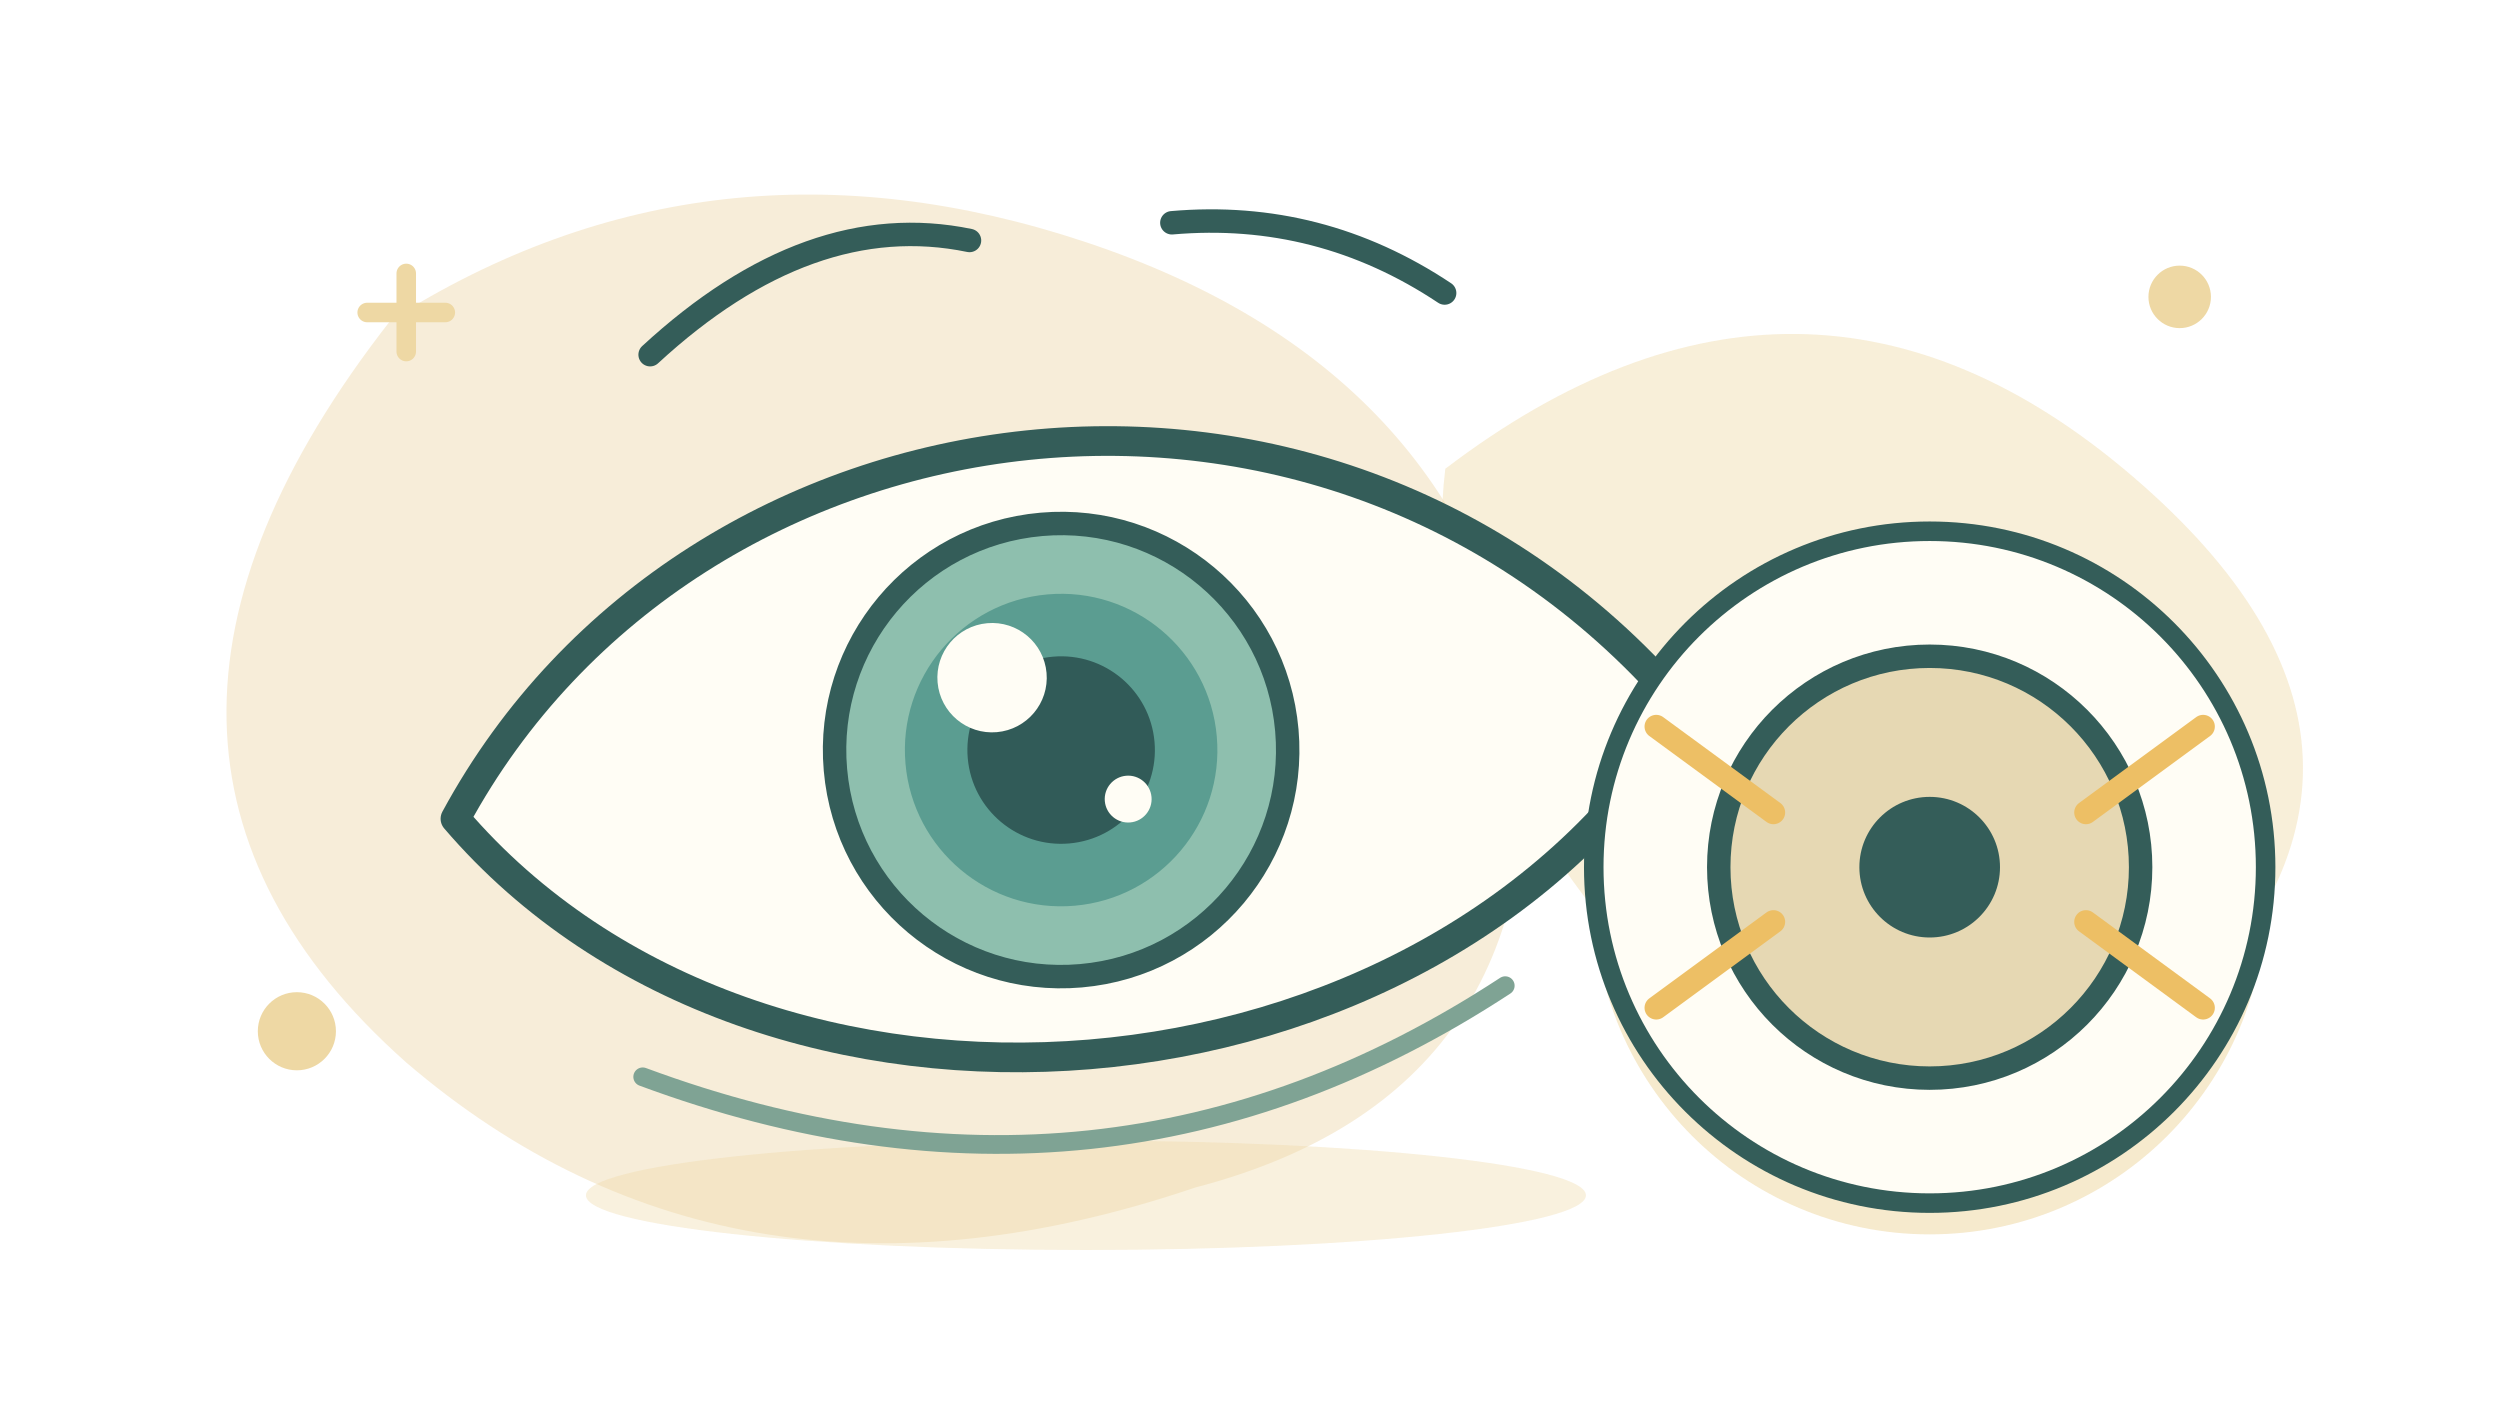
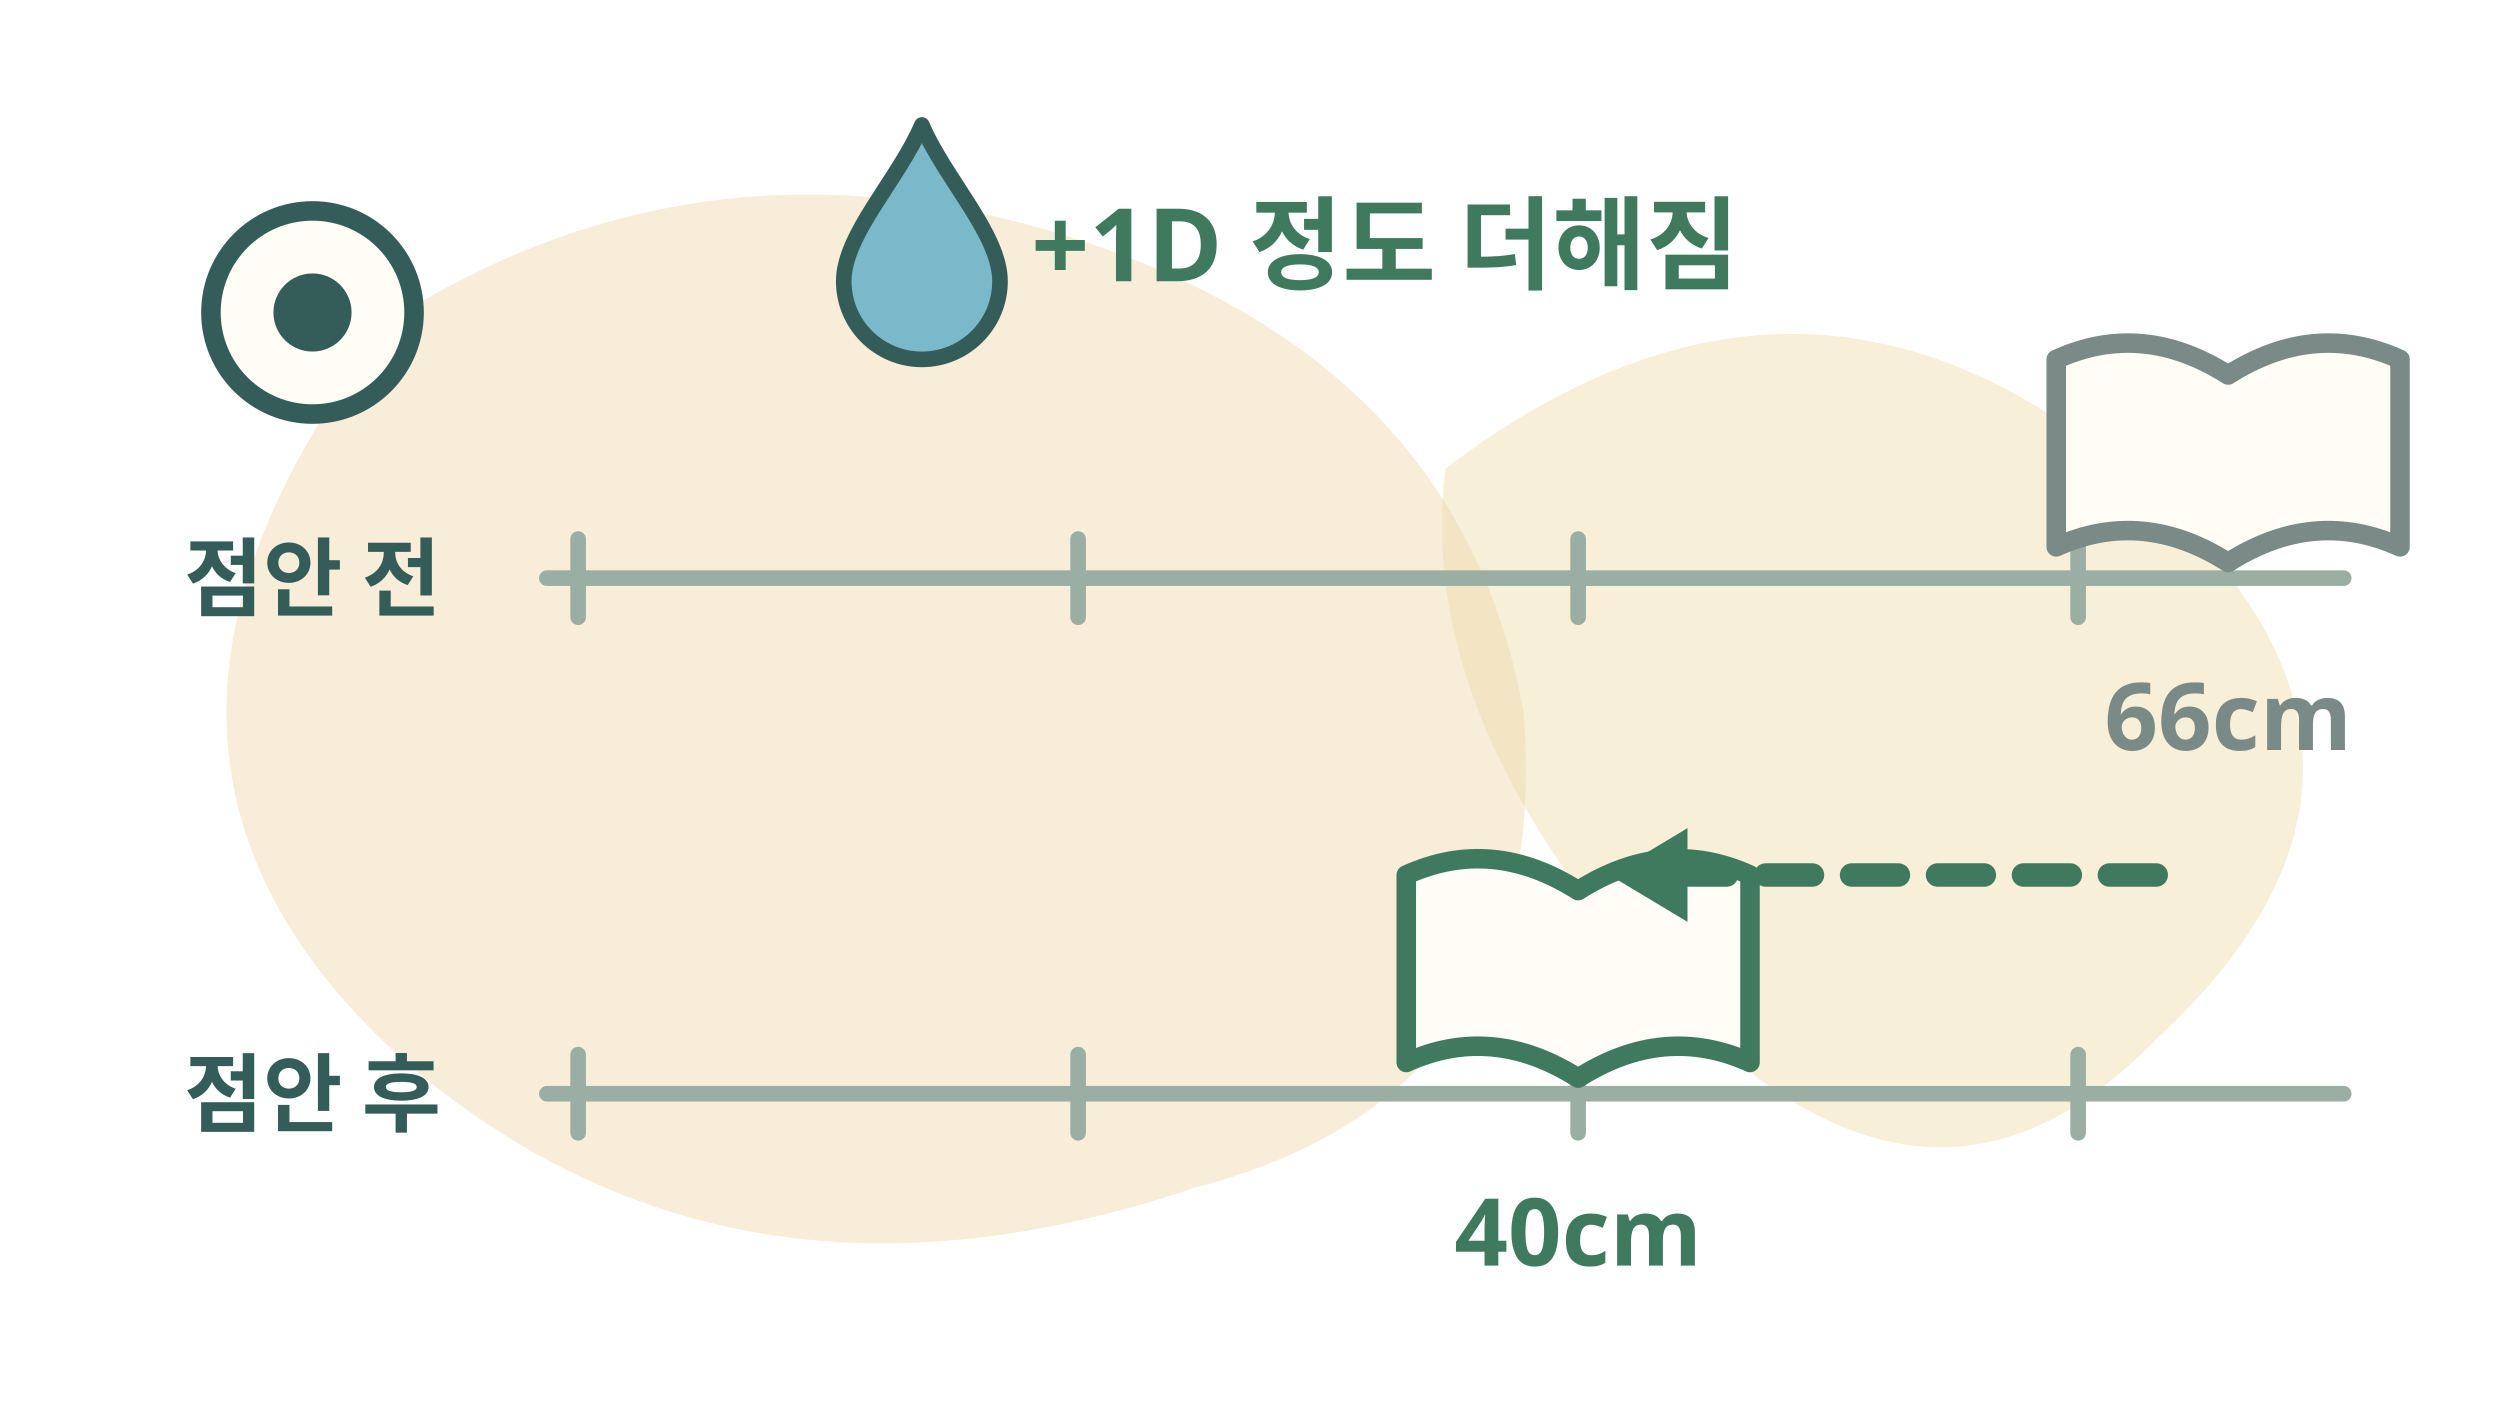
<svg xmlns="http://www.w3.org/2000/svg" viewBox="0 0 320 180" fill="none" stroke-linecap="round" stroke-linejoin="round">
  <path d="M50 41Q91 15 139 31t56 60q4 49-42 61-59 20-101-16Q7 96 50 41Z" fill="#f7edd9" />
  <path d="M185 60q46-35 88 1t3 72q-29 30-62-5t-29-68Z" fill="#eed8a4" opacity=".42" />
-   <ellipse cx="139" cy="153" rx="64" ry="7" fill="#eed8a4" opacity=".36" />
-   <circle cx="279" cy="38" r="4" fill="#eed8a4" stroke="none" stroke-width="0" />
-   <circle cx="38" cy="132" r="5" fill="#eed8a4" stroke="none" stroke-width="0" />
-   <path d="M52 35v10m-5-5h10" fill="none" stroke="#eed8a4" stroke-width="2.5" />
-   <g transform="translate(136 98) rotate(-5) scale(1)">
-     <defs>
-       <clipPath id="white">
-         <path d="M-78 0C-43-53 40-57 80 0C43 50-43 49-78 0Z" />
-       </clipPath>
-     </defs>
-     <path d="M-78 0C-43-53 40-57 80 0C43 50-43 49-78 0Z" fill="#fffdf5" stroke="#345d59" stroke-width="3.8" />
-     <g transform="translate(0 0)">
-       <circle cx="0" cy="-2" r="29" fill="#8ebfae" stroke="#345d59" stroke-width="3" />
-       <circle cx="0" cy="-2" r="20" fill="#5b9d91" stroke="none" stroke-width="0" />
-       <circle cx="0" cy="-2" r="12" fill="#315b58" stroke="none" stroke-width="0" />
-       <circle cx="-8" cy="-12" r="7" fill="#fffdf5" stroke="none" stroke-width="0" />
-       <circle cx="8" cy="5" r="3" fill="#fffdf5" stroke="none" stroke-width="0" />
-     </g>
-     <path d="M-57 35q57 27 111-2" fill="none" stroke="#7fa394" stroke-width="2.4" />
-     <path d="M-48-57q22-17 42-11M20-68q19 0 34 12" fill="none" stroke="#345d59" stroke-width="3" />
+   <circle cx="40" cy="40" r="13" fill="#fffdf5" stroke="#345d59" stroke-width="2.5" />
+   <circle cx="40" cy="40" r="5" fill="#345d59" stroke="none" stroke-width="0" />
+   <path d="M70 74H300" fill="none" stroke="#9aaea3" stroke-width="2" />
+   <path d="M74 69v10" fill="none" stroke="#9aaea3" stroke-width="2" />
+   <path d="M138 69v10" fill="none" stroke="#9aaea3" stroke-width="2" />
+   <path d="M202 69v10" fill="none" stroke="#9aaea3" stroke-width="2" />
+   <path d="M266 69v10" fill="none" stroke="#9aaea3" stroke-width="2" />
+   <g transform="translate(285.2 58)">
+     <path d="M0-10q-11-7-22-2v24q11-5 22 2 11-7 22-2v-24Q11-17 0-10Z" fill="#fffdf5" stroke="#7a8a87" stroke-width="2.5" />
  </g>
-   <g transform="translate(247 111)">
-     <circle cy="4" r="43" fill="#eed8a4" opacity=".55" />
-     <circle r="43" fill="#fffdf5" stroke="#345d59" stroke-width="2.5" />
-     <circle cx="0" cy="0" r="27" fill="#e6d8b3" stroke="#345d59" stroke-width="3" />
-     <circle cx="0" cy="0" r="9" fill="#345d59" stroke="none" stroke-width="0" />
-     <path d="M-35-18l15 11m-15 25 15-11m40-14 15-11m-15 25 15 11" fill="none" stroke="#edbf65" stroke-width="3" />
+   <text x="285.2" y="96" font-family="'Noto Sans KR','Apple SD Gothic Neo','Malgun Gothic',sans-serif" font-size="12" font-weight="700" fill="#7a8a87" text-anchor="middle">66cm</text>
+   <text x="40" y="78" font-family="'Noto Sans KR','Apple SD Gothic Neo','Malgun Gothic',sans-serif" font-size="11" font-weight="700" fill="#345d59" text-anchor="middle">점안 전</text>
+   <path d="M70 140H300" fill="none" stroke="#9aaea3" stroke-width="2" />
+   <path d="M74 135v10" fill="none" stroke="#9aaea3" stroke-width="2" />
+   <path d="M138 135v10" fill="none" stroke="#9aaea3" stroke-width="2" />
+   <path d="M202 135v10" fill="none" stroke="#9aaea3" stroke-width="2" />
+   <path d="M266 135v10" fill="none" stroke="#9aaea3" stroke-width="2" />
+   <g transform="translate(202 124)">
+     <path d="M0-10q-11-7-22-2v24q11-5 22 2 11-7 22-2v-24Q11-17 0-10Z" fill="#fffdf5" stroke="#3f7a5f" stroke-width="2.5" />
  </g>
+   <text x="202" y="162" font-family="'Noto Sans KR','Apple SD Gothic Neo','Malgun Gothic',sans-serif" font-size="12" font-weight="700" fill="#3f7a5f" text-anchor="middle">40cm</text>
+   <text x="40" y="144" font-family="'Noto Sans KR','Apple SD Gothic Neo','Malgun Gothic',sans-serif" font-size="11" font-weight="700" fill="#345d59" text-anchor="middle">점안 후</text>
+   <path d="M276 112H214" fill="none" stroke="#3f7a5f" stroke-width="3" stroke-dasharray="6 5" />
+   <path d="M206 112l10-6v12Z" fill="#3f7a5f" />
+   <g transform="translate(118 30)">
+     <path d="M0-14C-3-7-10 0-10 6a10 10 0 0 0 20 0C10 0 3-7 0-14Z" fill="#79b9ca" stroke="#345d59" stroke-width="2" />
+   </g>
+   <text x="132" y="36" font-family="'Noto Sans KR','Apple SD Gothic Neo','Malgun Gothic',sans-serif" font-size="13" font-weight="700" fill="#3f7a5f" text-anchor="start">+1D 정도 더해짐</text>
</svg>
